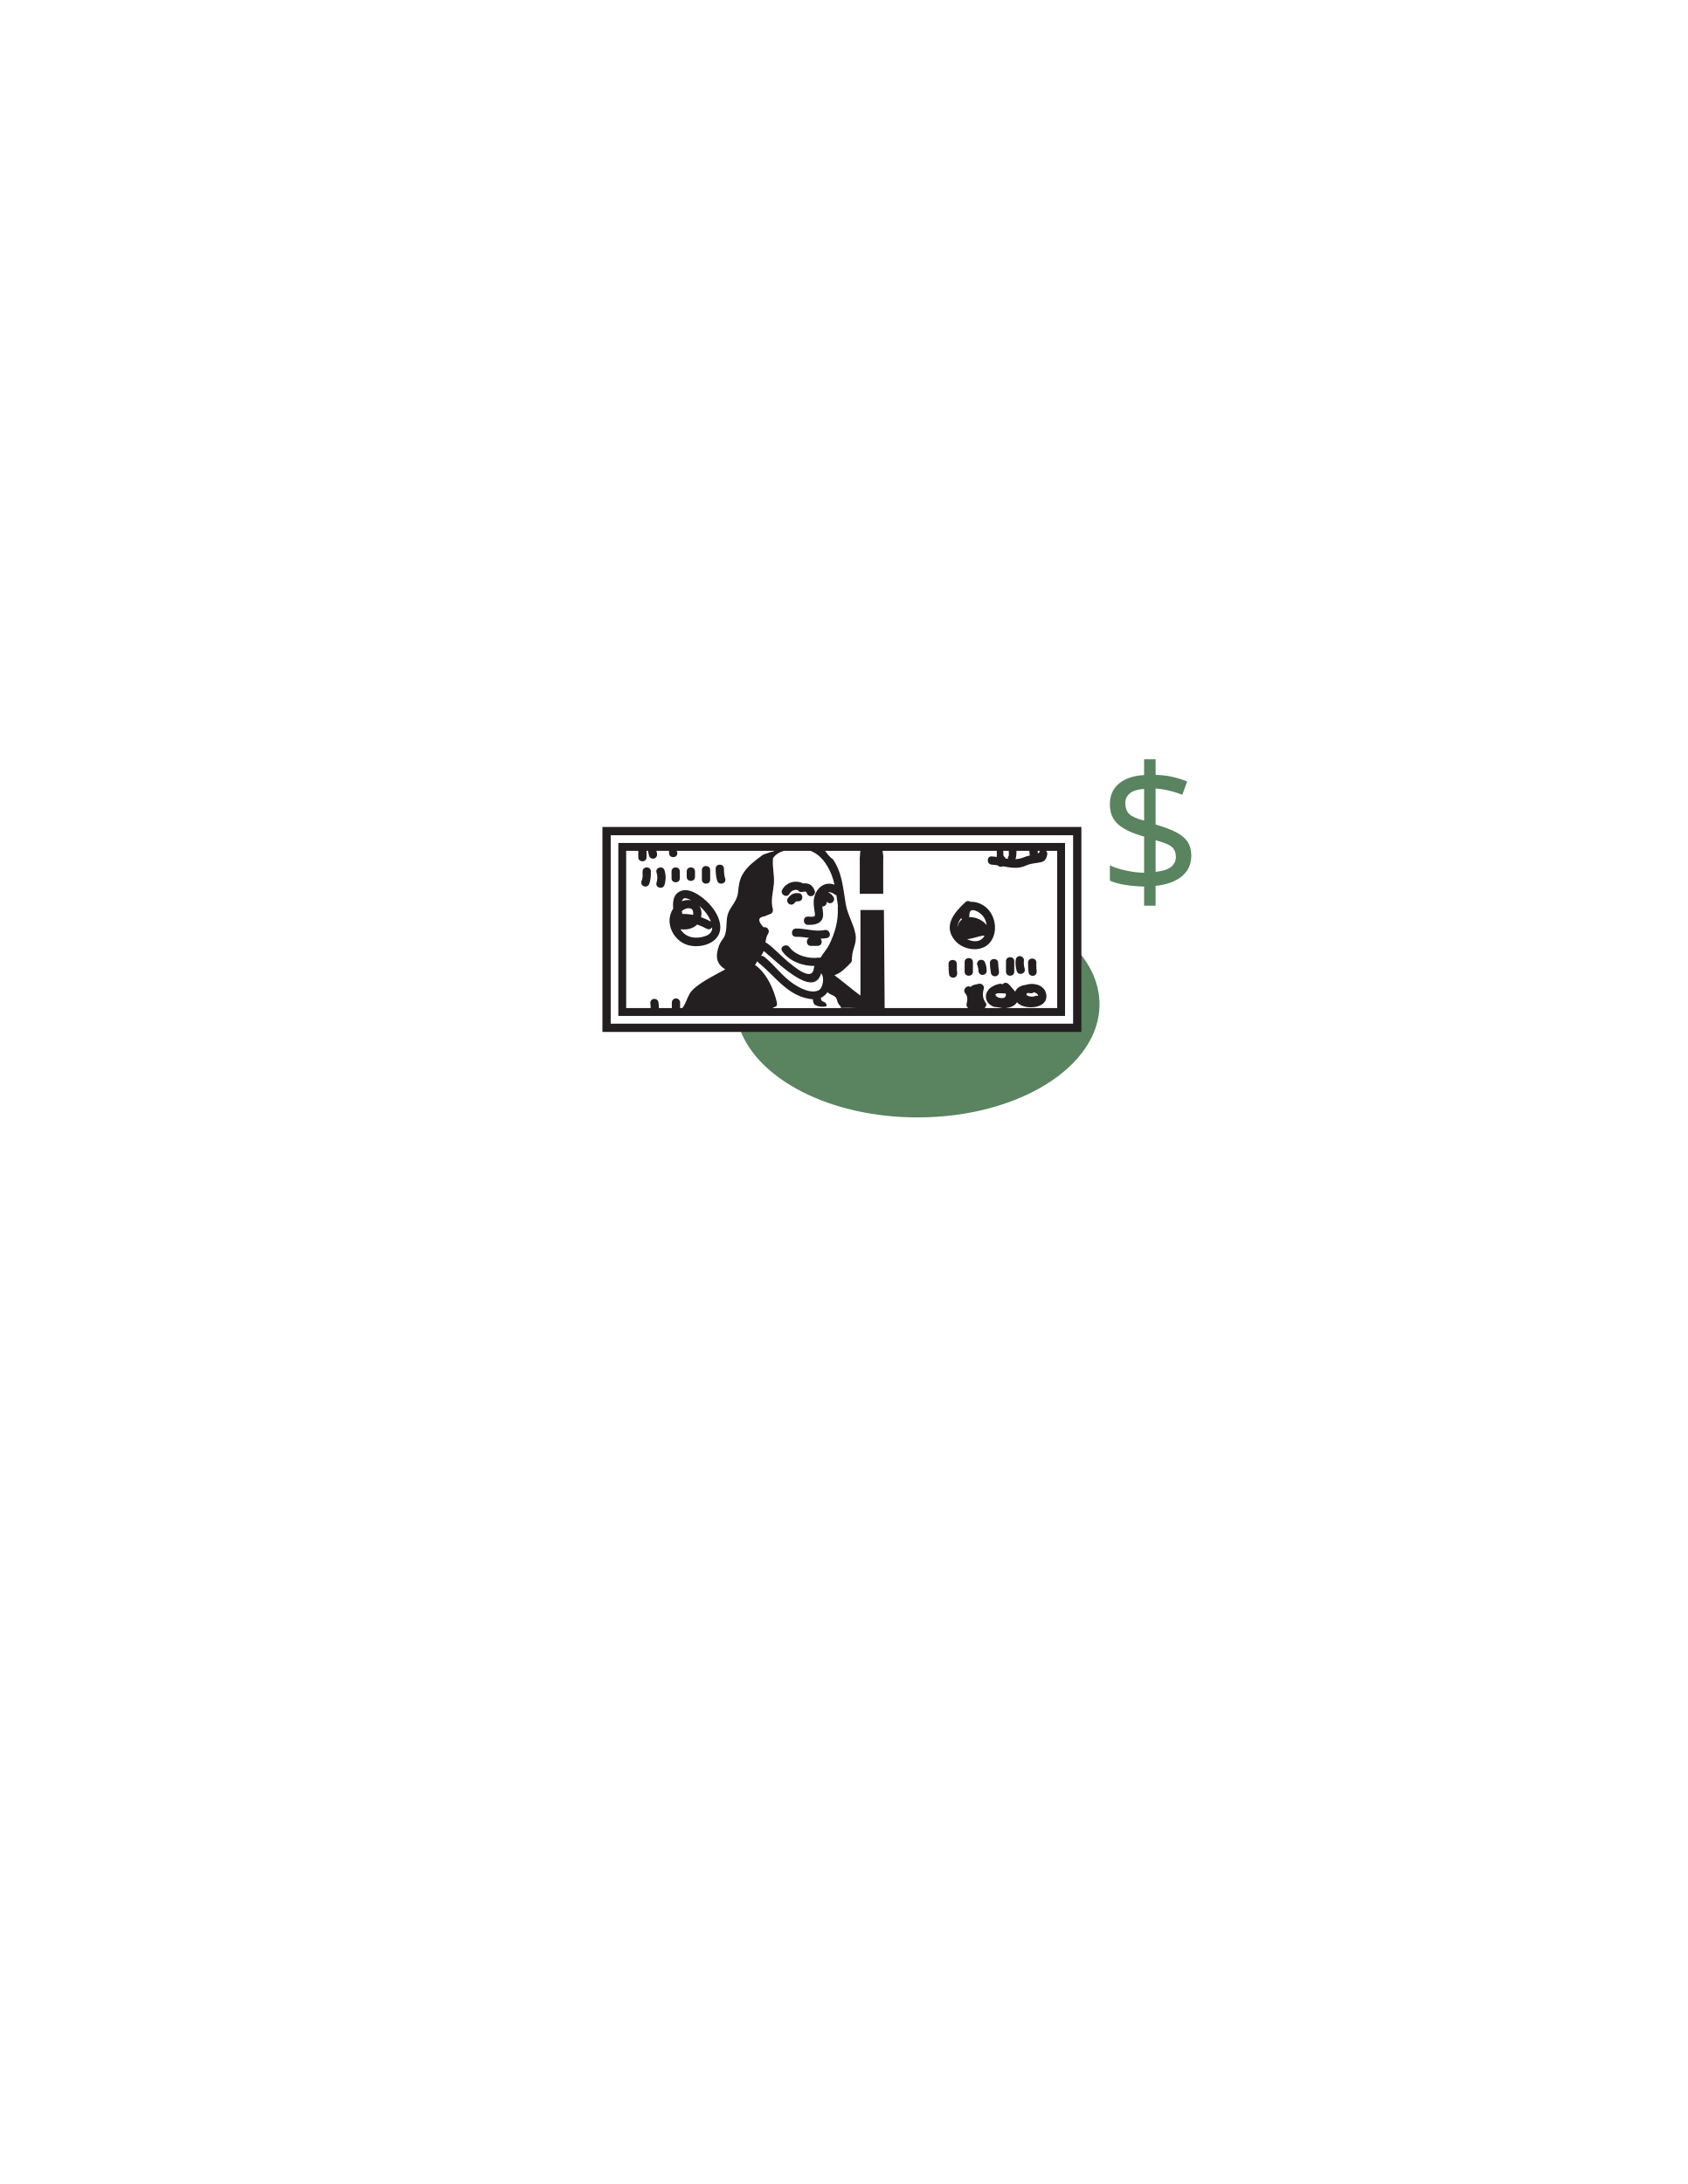
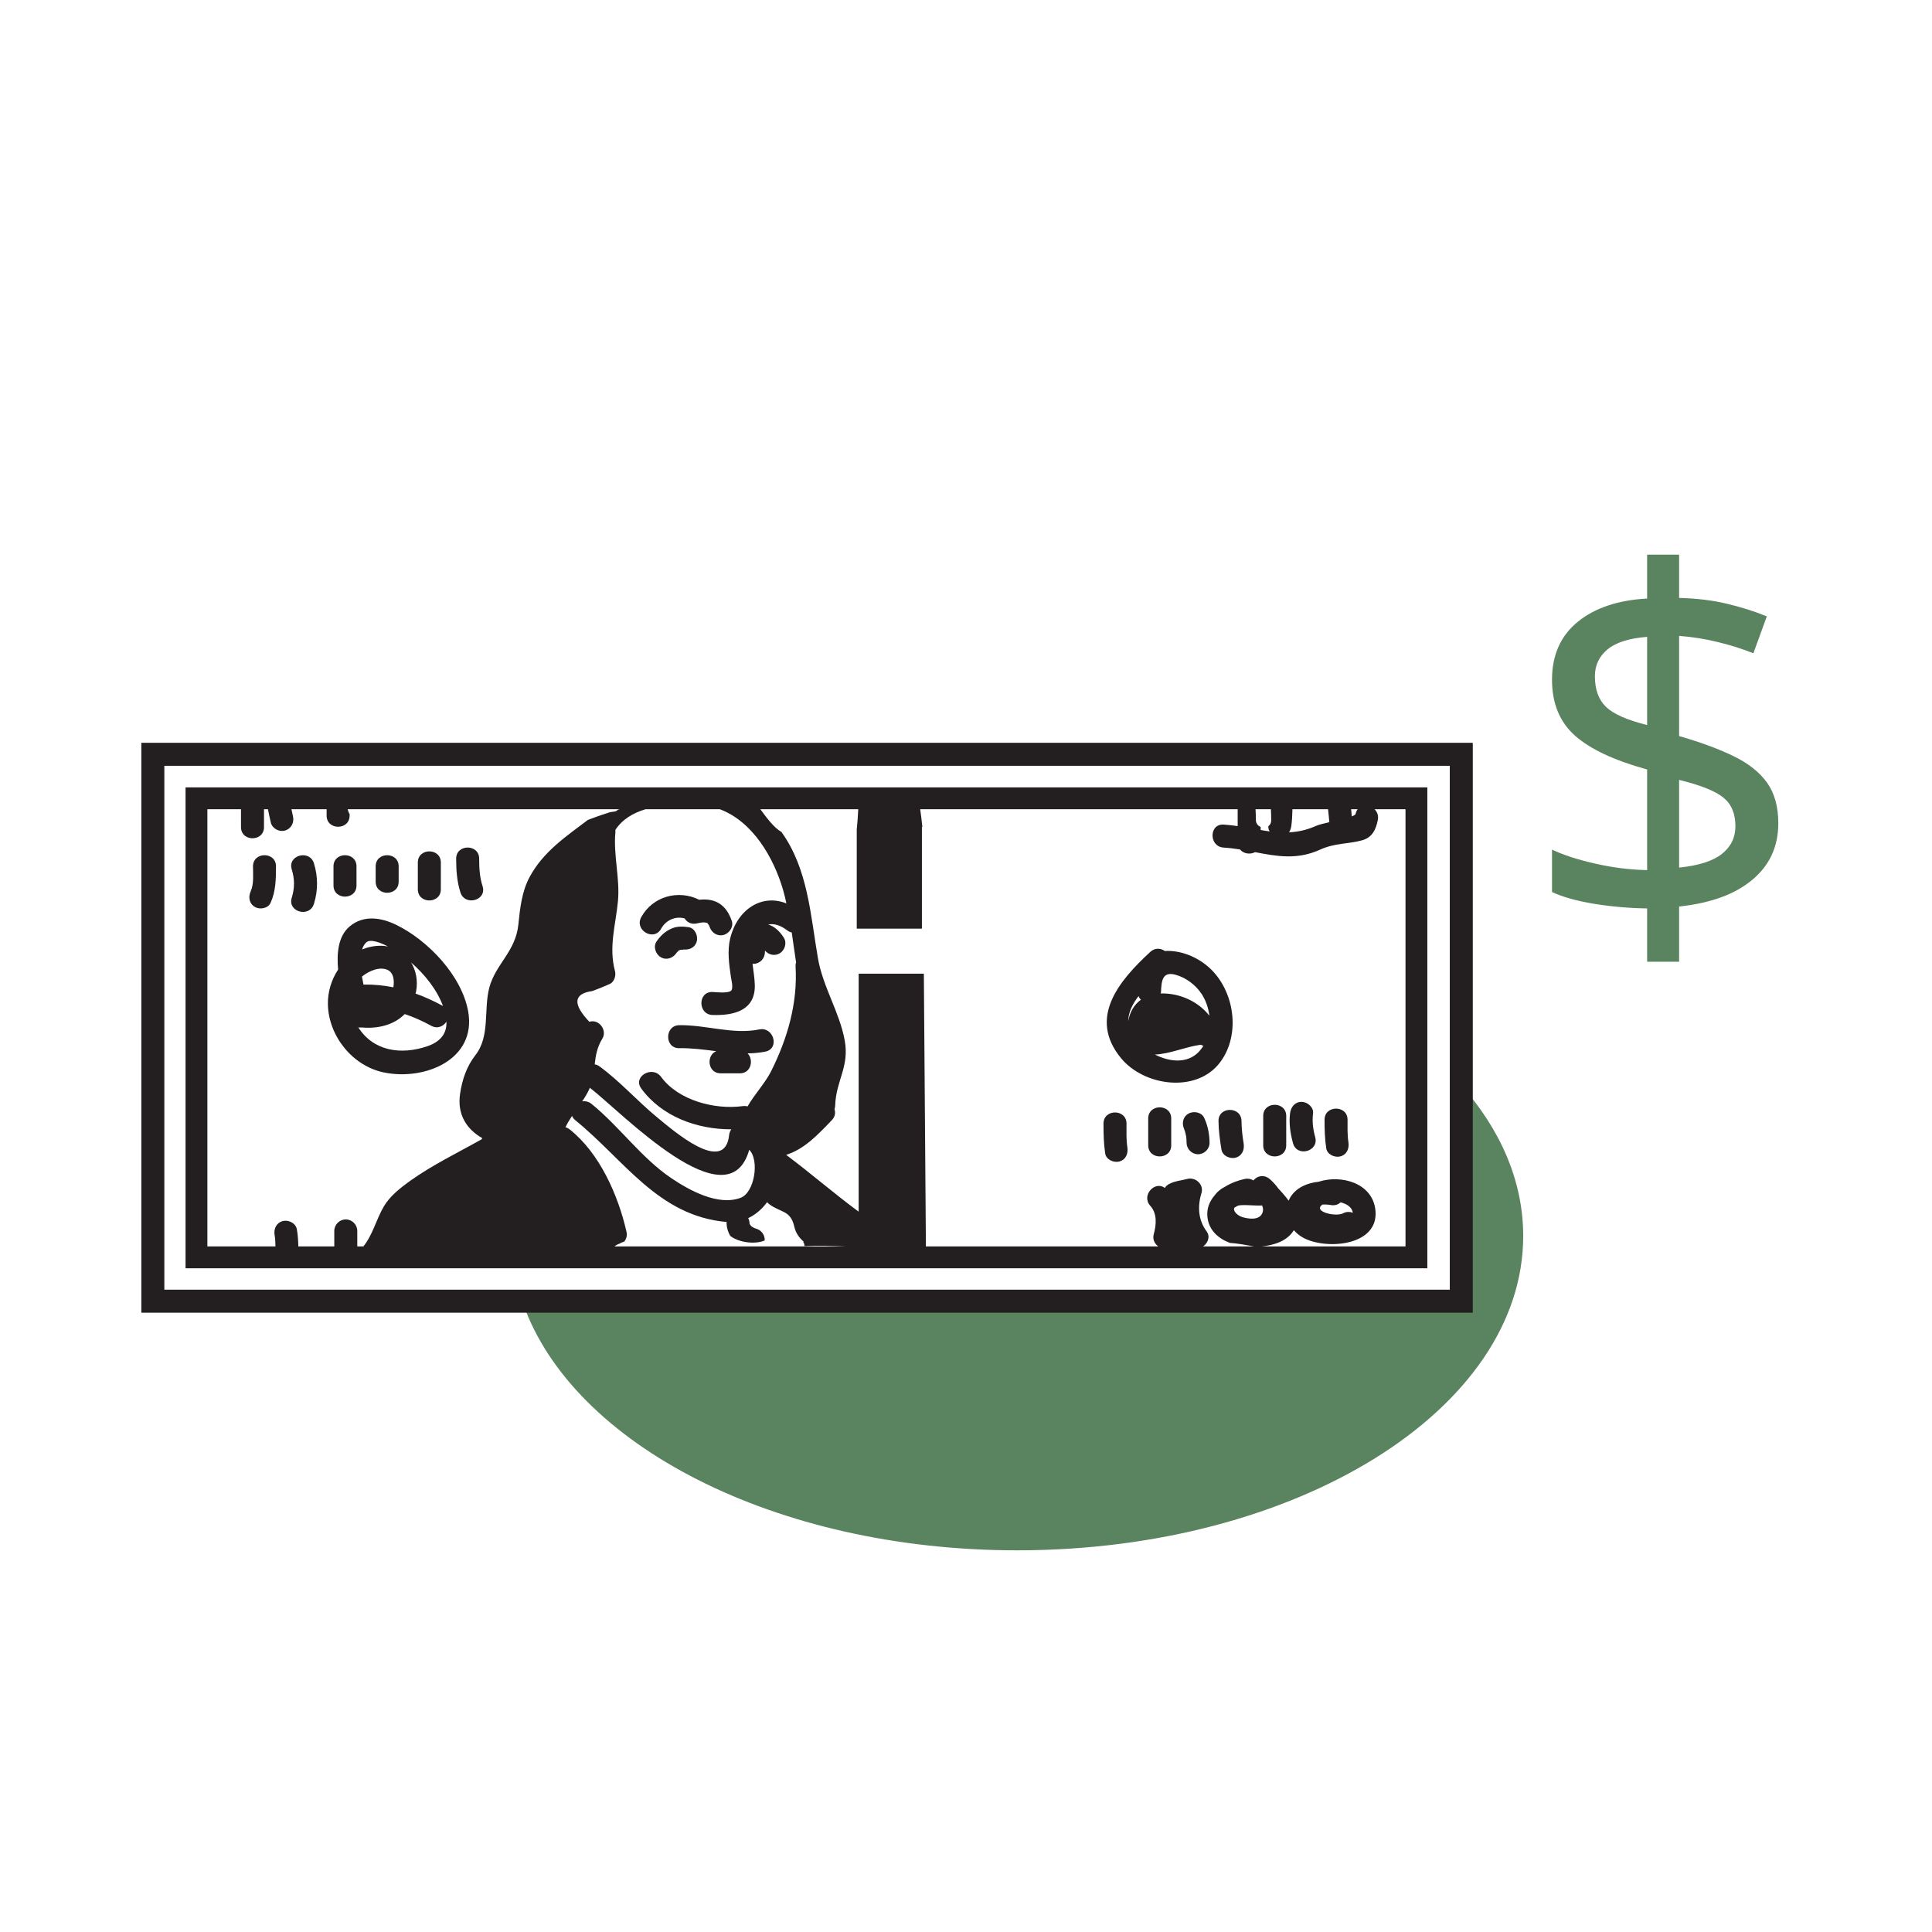
- <svg xmlns="http://www.w3.org/2000/svg" version="1.1" id="Layer_1" x="0px" y="0px" width="612px" height="792px" viewBox="0 0 612 792" enable-background="new 0 0 612 792" xml:space="preserve">
-   <path fill="#5A835F" d="M390.5,344.444V373H268.213c6.475,18.421,32.87,32.217,64.466,32.217c36.451,0,66-18.356,66-41  C398.679,357.046,395.708,350.308,390.5,344.444z" />
-   <text transform="matrix(1 0 0 1 398.4059 324.679)" fill="#5A835F" font-family="'Quicksand-Regular'" font-size="65">$</text>
+ <svg xmlns="http://www.w3.org/2000/svg" version="1.1" id="Layer_1" x="0px" y="0px" width="252px" height="252px" viewBox="180 270 252 252" enable-background="new 180 270 252 252" xml:space="preserve">
+   <path fill="#5A835F" d="M370.5,411.444V440H248.213c6.475,18.421,32.87,32.217,64.466,32.217c36.451,0,66-18.356,66-41  C378.679,424.046,375.708,417.308,370.5,411.444z" />
+   <text transform="matrix(1 0 0 1 378.4059 391.679)" fill="#5A835F" font-family="'Quicksand-Regular'" font-size="65">$</text>
  <g>
-     <path fill="#231F20" d="M218.435,299.887v74.333h173.667v-74.333H218.435z M389.102,371.22H221.435v-68.333h167.667V371.22z" />
-     <path fill="#231F20" d="M288.601,339.72c1.624-0.027,3.225,0.191,4.823,0.39c-1.331,0.532-1.141,2.89,0.576,2.89h2.5   c1.497,0,1.83-1.792,1.01-2.604c0.771-0.014,1.544-0.071,2.323-0.229c1.896-0.385,1.091-3.277-0.797-2.893   c-3.437,0.698-6.969-0.612-10.435-0.554C286.668,336.752,286.665,339.752,288.601,339.72z" />
-     <path fill="#231F20" d="M283.64,322.629c-0.932,1.696,1.659,3.21,2.59,1.514c0.623-1.133,1.871-1.684,3.068-1.346   c0.311,0.491,0.874,0.82,1.601,0.648c0.287-0.068,0.543-0.117,0.792-0.132c0.089-0.003,0.178,0,0.267,0.003   c-0.085,0.004,0.171,0.038,0.242,0.051c0.016,0.009,0.013,0.007,0.036,0.019c0.019,0.01,0.027,0.013,0.041,0.02   c0.012,0.017,0.032,0.041,0.073,0.083c-0.199-0.201,0.074,0.125,0.098,0.166c0.027,0.047,0.046,0.078,0.06,0.098   c0.006,0.025,0.017,0.064,0.046,0.144c0.273,0.77,1.014,1.276,1.845,1.048c0.745-0.204,1.321-1.073,1.047-1.844   c-0.347-0.979-0.871-1.861-1.815-2.368c-0.754-0.405-1.596-0.463-2.427-0.373C288.482,319.007,285.135,319.908,283.64,322.629z" />
-     <path fill="#231F20" d="M288.23,327.311c0.028-0.041,0.033-0.048,0.049-0.07c0.062-0.072,0.128-0.141,0.197-0.207   c0.03-0.026,0.029-0.027,0.046-0.042c0.032-0.021,0.066-0.04,0.099-0.059c-0.053,0.037,0.082-0.02,0.197-0.063   c-0.043,0.046,0.549,0.012,0.218-0.036c0.808,0.117,1.608-0.187,1.845-1.048c0.196-0.713-0.237-1.728-1.048-1.845   c-0.736-0.107-1.468-0.146-2.172,0.146c-0.875,0.363-1.484,0.937-2.021,1.71c-0.468,0.672-0.125,1.664,0.538,2.052   C286.925,328.287,287.764,327.981,288.23,327.311z" />
-     <path fill="#231F20" d="M346.935,349.554c0-1.935-3-1.935-3,0c0,1.309,0.023,2.603,0.22,3.899c0.123,0.809,1.127,1.245,1.845,1.047   c0.857-0.236,1.171-1.038,1.048-1.845C346.893,351.639,346.935,350.579,346.935,349.554z" />
-     <path fill="#231F20" d="M349.768,348.887v3.5c0,1.935,3,1.935,3,0v-3.5C352.768,346.952,349.768,346.952,349.768,348.887z" />
-     <path fill="#231F20" d="M355.011,348.259c-0.752,0.44-0.886,1.312-0.538,2.052c-0.129-0.274,0.062,0.18,0.068,0.196   c0.068,0.206,0.113,0.42,0.156,0.633c0.012,0.059,0.02,0.097,0.027,0.126c0.002,0.03,0.006,0.074,0.013,0.139   c0.023,0.215,0.029,0.432,0.031,0.648c0.01,0.817,0.675,1.5,1.5,1.5c0.81,0,1.51-0.682,1.5-1.5   c-0.014-1.132-0.223-2.23-0.705-3.256C356.715,348.057,355.668,347.874,355.011,348.259z" />
-     <path fill="#231F20" d="M361.935,349.22c-0.02-1.933-3.02-1.935-3,0c0.012,1.254,0.184,2.496,0.387,3.732   c0.133,0.808,1.121,1.247,1.845,1.048c0.85-0.234,1.18-1.039,1.048-1.845C362.055,351.181,361.945,350.209,361.935,349.22z" />
-     <path fill="#231F20" d="M364.768,348.554v3.833c0,1.935,3,1.935,3,0v-3.833C367.768,346.619,364.768,346.619,364.768,348.554z" />
-     <path fill="#231F20" d="M371.268,348.221c0.1-0.813-0.758-1.5-1.5-1.5c-0.893,0-1.4,0.689-1.5,1.5   c-0.161,1.312,0.038,2.631,0.387,3.899c0.513,1.862,3.407,1.07,2.893-0.798C371.262,350.284,371.136,349.295,371.268,348.221z" />
-     <path fill="#231F20" d="M375.768,349.053c0-1.935-3-1.935-3,0c0,1.254,0.03,2.49,0.22,3.732c0.124,0.81,1.127,1.246,1.845,1.048   c0.856-0.235,1.172-1.038,1.048-1.845C375.733,351.025,375.768,350.025,375.768,349.053z" />
-     <path fill="#231F20" d="M357.662,329.159c-1.53-1.357-3.675-2.239-5.725-2.115c-0.534-0.375-1.281-0.453-1.897,0.115   c-4.078,3.76-8.159,8.589-3.82,13.863c3.013,3.661,9.848,4.603,12.911,0.557C361.896,337.927,361.028,332.144,357.662,329.159z    M347.171,336.194c-0.008-1.139,0.552-2.248,1.339-3.273c0.063,0.194,0.172,0.349,0.301,0.481   C347.903,334.059,347.346,335.052,347.171,336.194z M356.379,340.18c-1.504,1.586-3.816,1.346-5.74,0.373   c2.061-0.109,3.902-0.995,5.992-1.285c0.109,0.06,0.218,0.11,0.334,0.143C356.796,339.685,356.603,339.944,356.379,340.18z    M351.488,332.579c-0.033,0-0.063,0.006-0.097,0.007c0.011-0.069,0.041-0.125,0.044-0.199c0.059-1.474,0.188-2.713,1.912-2.24   c1.359,0.372,2.632,1.347,3.392,2.507c0.538,0.822,0.881,1.811,1.004,2.828C356.285,333.622,353.9,332.542,351.488,332.579z" />
-     <path fill="#231F20" d="M250.054,342.881c5.378,1.114,12.144-1.695,11.009-7.971c-0.842-4.659-5.237-9.255-9.369-11.271   c-1.985-0.968-4.259-1.319-6.064,0.179c-1.539,1.277-1.721,3.541-1.528,5.649c-0.879,1.326-1.368,2.933-1.333,4.545   C242.859,338.164,246.004,342.042,250.054,342.881z M257.78,334.221c-0.009-0.005-0.014-0.011-0.023-0.016   c-1.168-0.641-2.35-1.175-3.551-1.61c0.02-0.089,0.047-0.172,0.064-0.263c0.261-1.38,0.004-2.724-0.646-3.788   C255.4,330.09,257.011,332.107,257.78,334.221z M247.751,325.939c0.547-0.531,1.935,0.038,2.862,0.518   c-0.286-0.055-0.581-0.093-0.893-0.097c-0.9-0.01-1.734,0.17-2.497,0.485C247.342,326.5,247.5,326.183,247.751,325.939z    M250.61,329.539c0.77,0.394,0.829,1.436,0.7,2.241c-1.266-0.252-2.562-0.384-3.899-0.357c-0.062-0.309-0.132-0.66-0.2-1.042   C248.2,329.575,249.62,329.032,250.61,329.539z M247.197,337.017c2.147,0.193,4.222-0.351,5.59-1.747   c1.163,0.388,2.308,0.896,3.455,1.526c0.819,0.45,1.592,0.076,1.985-0.533c0.087,1.663-0.931,2.672-2.493,3.205   c-3.411,1.163-7.022,0.655-9-2.467C246.888,337.03,247.043,337.034,247.197,337.017z" />
-     <path fill="#231F20" d="M233,316c0,1.015,0.137,2.288-0.295,3.243c-0.337,0.745-0.221,1.608,0.538,2.052   c0.65,0.381,1.715,0.207,2.052-0.538c0.684-1.511,0.704-3.125,0.705-4.757C236.001,314.065,233.001,314.065,233,316z" />
-     <path fill="#231F20" d="M240.946,320.898c0.542-1.75,0.542-3.546,0-5.297c-0.57-1.842-3.466-1.056-2.893,0.797   c0.393,1.269,0.393,2.433,0,3.703C237.479,321.954,240.376,322.741,240.946,320.898z" />
-     <path fill="#231F20" d="M246.5,318.5V316c0-1.935-3-1.935-3,0v2.5C243.5,320.435,246.5,320.435,246.5,318.5z" />
-     <path fill="#231F20" d="M252,318v-2c0-1.935-3-1.935-3,0v2C249,319.935,252,319.935,252,318z" />
-     <path fill="#231F20" d="M257.5,319v-3.5c0-1.935-3-1.935-3,0v3.5C254.5,320.935,257.5,320.935,257.5,319z" />
-     <path fill="#231F20" d="M262.946,318.601c-0.383-1.204-0.446-2.345-0.446-3.601c-0.001-1.935-3.001-1.935-3,0   c0.001,1.503,0.095,2.957,0.554,4.399C260.638,321.235,263.535,320.45,262.946,318.601z" />
-     <path fill="#231F20" d="M224.201,305.701v62.723h161.973v-62.723H224.201z M377.084,308.55c-0.121,0.159-0.214,0.358-0.262,0.605   c-0.021,0.109-0.212,0.219-0.501,0.331c-0.033-0.312-0.057-0.624-0.086-0.936H377.084z M368.435,310.72   c0.095-0.721,0.128-1.445,0.145-2.17h4.645c0.058,0.564,0.121,1.127,0.164,1.692c-0.735,0.169-1.388,0.329-1.711,0.474   c-1.238,0.556-2.403,0.793-3.54,0.851C368.294,311.324,368.394,311.032,368.435,310.72z M365.771,308.55   c0.027,0.488,0.036,0.978,0.036,1.469c0,0.352-0.154,0.592-0.37,0.742c-0.022,0.247,0.045,0.48,0.169,0.685   c-0.389-0.051-0.78-0.118-1.172-0.185v-0.402c-0.348-0.139-0.626-0.452-0.626-0.93c0-0.464-0.013-0.922-0.043-1.379H365.771z    M284.205,308.55h9.679c4.301,1.609,7.034,6.305,8.27,10.57c0.165,0.568,0.292,1.143,0.422,1.718   c-3.269-1.302-6.424,0.827-7.335,4.568c-0.398,1.636-0.14,3.372,0.093,5.009c0.064,0.451,0.296,1.264,0.102,1.705   c-0.226,0.516-2.094,0.282-2.501,0.269c-1.936-0.064-1.929,2.936,0,3c2.811,0.093,5.599-0.593,5.517-3.911   c-0.023-0.929-0.187-1.845-0.299-2.768c0.039,0.003,0.076,0.012,0.116,0.012c0.829,0,1.485-0.683,1.5-1.5   c0.001-0.076,0.009-0.152,0.013-0.228c0.471,0.548,1.252,0.743,1.911,0.357c0.682-0.4,0.981-1.364,0.538-2.052   c-0.538-0.836-1.221-1.479-2.035-1.709c0.709-0.152,1.553,0.05,2.483,0.761c0.2,0.153,0.399,0.24,0.591,0.276   c0.192,1.296,0.365,2.596,0.565,3.892c-0.049,0.16-0.078,0.335-0.066,0.537c0.287,4.798-1.05,9.392-3.182,13.655   c-0.773,1.547-2.157,3.003-3.08,4.601c-0.195-0.051-0.408-0.067-0.637-0.036c-3.628,0.498-8.396-0.741-10.639-3.811   c-1.129-1.545-3.734-0.051-2.59,1.514c2.676,3.662,7.283,5.339,11.749,5.323c-0.147,0.206-0.255,0.454-0.287,0.753   c-0.571,5.324-7.43-0.716-9.344-2.278c-2.594-2.119-4.858-4.717-7.566-6.684c-0.212-0.155-0.423-0.235-0.625-0.265   c0.125-1.098,0.292-2.201,0.997-3.349c0.674-1.097-0.437-2.609-1.694-2.203c-2.205-2.326-2.073-3.663,0.398-4.01   c0.791-0.294,1.487-0.572,2.256-0.917c0.608-0.273,0.848-1.097,0.689-1.694c-0.838-3.147,0.089-5.973,0.387-9.101   c0.283-2.973-0.612-5.977-0.333-9c0.01-0.108,0.003-0.205-0.006-0.3C281.173,309.858,282.596,309.031,284.205,308.55z    M296.596,359.239c-2.946,1.098-6.717-1-9.052-2.579c-3.901-2.638-6.731-6.705-10.382-9.667c-0.388-0.315-0.82-0.401-1.221-0.339   c0.359-0.534,0.694-1.083,0.956-1.677c0.015-0.034,0.022-0.067,0.036-0.1c4.139,3.197,18.059,17.788,20.794,8.093   C299.079,354.309,298.437,358.552,296.596,359.239z M250.063,360.362c-1.002,1.727-1.446,3.701-2.664,5.214h-0.797v-2.022   c0-0.818-0.682-1.5-1.5-1.5s-1.5,0.682-1.5,1.5v2.022h-4.689c-0.017-0.755-0.06-1.504-0.198-2.254   c-0.149-0.805-1.109-1.25-1.845-1.048c-0.838,0.23-1.196,1.042-1.048,1.845c0.083,0.451,0.1,0.954,0.106,1.457h-8.879V308.55h4.386   v2.337c0,1.935,3,1.935,3,0v-2.337h0.515c0.117,0.58,0.231,1.161,0.372,1.735c0.195,0.794,1.074,1.26,1.845,1.048   c0.804-0.221,1.242-1.052,1.048-1.845c-0.076-0.311-0.135-0.625-0.201-0.938h4.588v0.836c0,1.935,3,1.935,3,0v-0.202   c-0.128-0.207-0.206-0.419-0.257-0.634h35.492c-0.077,0.023-0.161,0.044-0.237,0.067c-0.123,0.124-0.281,0.224-0.518,0.247   c-0.175,0.017-0.344,0.048-0.516,0.073c-1.099,0.351-2.08,0.695-2.884,1.007c-2.884,2.185-5.805,4.132-7.589,7.425   c-1.03,1.901-1.268,4.117-1.481,6.227c-0.357,3.523-2.982,5.162-3.79,8.226c-0.755,2.863,0.129,6.315-1.802,8.791   c-1.167,1.496-1.741,3.23-2.013,5.079c-0.392,2.663,0.851,4.597,2.885,5.753c-0.019,0.052-0.042,0.101-0.06,0.154   c-3.145,1.77-6.404,3.333-9.353,5.439C252.25,357.916,250.834,359.033,250.063,360.362z M280.156,365.576   c0.176-0.142,0.324-0.255,0.805-0.422c-0.219,0.007,0.714-0.267,0.496-0.259c0.247-0.318,0.371-0.738,0.257-1.239   c-1.083-4.757-3.49-10.22-7.386-13.328c-0.183-0.146-0.376-0.242-0.571-0.297c0.251-0.513,0.538-1.005,0.858-1.477   c0.079,0.197,0.212,0.388,0.425,0.561c6.418,5.208,10.804,12.49,19.727,13.273h0.013c-0.005,0.055-0.015,0.109-0.013,0.166   c0.021,0.616,0.199,1.161,0.476,1.641c1.039,0.847,3.203,1.168,4.502,0.605c0.034-0.687-0.403-1.318-1.079-1.525   c-0.082-0.023-0.163-0.051-0.243-0.08c-0.021-0.01-0.031-0.016-0.08-0.04c-0.083-0.043-0.163-0.09-0.242-0.14   c-0.023-0.014-0.032-0.019-0.048-0.028c-0.015-0.016-0.036-0.036-0.071-0.068c-0.06-0.057-0.115-0.116-0.169-0.179   c0.169,0.188,0.032,0.006-0.027-0.083c-0.002-0.007-0.003-0.009-0.005-0.017c-0.006-0.019-0.009-0.024-0.014-0.038   c0-0.016,0.001-0.025,0-0.048c-0.008-0.24-0.074-0.465-0.176-0.668c0.978-0.457,1.811-1.19,2.464-2.077   c0.089,0.09,0.18,0.18,0.289,0.262c1.465,1.113,2.774,0.753,3.26,2.927c0.183,0.818,0.636,1.462,1.246,1.975   c-0.033,0-0.066-0.001-0.099-0.001c0.138,0.18,0.187,0.372,0.167,0.556c1.791-0.082,3.614-0.034,5.447,0.05H280.156z    M362.077,361.761c-0.692-0.2-1.3-0.834-1.069-1.231c0.14-0.095,0.294-0.184,0.458-0.266c0.089-0.021,0.167-0.047,0.284-0.056   c0.956-0.078,1.917,0.08,2.872,0.027c0.151,0.346,0.184,0.719-0.029,1.11C364.128,362.197,362.802,361.969,362.077,361.761z    M383.326,365.576h-18.723c1.641-0.166,3.31-0.724,4.162-2.116c0.341,0.394,0.758,0.734,1.231,0.99   c2.994,1.621,9.936,1.075,9.403-3.639c-0.395-3.496-4.422-4.636-7.422-3.666c-1.436,0.146-2.831,0.727-3.629,1.947   c-0.11,0.169-0.182,0.344-0.259,0.518c-0.43-0.58-0.925-1.136-1.384-1.632c-0.303-0.419-0.655-0.809-1.044-1.151   c-0.789-0.695-1.693-0.454-2.173,0.144c-0.302-0.193-0.68-0.286-1.12-0.196c-0.852,0.174-1.769,0.516-2.578,1.013   c-0.268,0.139-0.535,0.305-0.8,0.529c-0.249,0.21-0.444,0.432-0.608,0.66c-0.632,0.752-1.005,1.675-0.892,2.758   c0.181,1.733,1.42,2.807,2.912,3.378c1.061,0.078,2.104,0.274,3.164,0.462h-6.641c0.064-0.051,0.112-0.112,0.194-0.149   c0.48-0.468,0.729-1.186,0.276-1.796c-1.11-1.498-1.217-3.263-0.682-5.011c0.341-1.116-0.768-2.124-1.845-1.845   c-0.817,0.211-1.592,0.259-2.358,0.651c-0.272,0.139-0.455,0.323-0.577,0.527c-1.301-0.989-3.114,0.979-1.893,2.329   c0.92,1.017,0.787,2.478,0.448,3.707c-0.176,0.637,0.099,1.229,0.588,1.588h-30.306L320.502,330H312v31.044   c-3.222-2.373-6.25-5.013-9.459-7.411c2.415-0.772,4.088-2.583,5.954-4.519c0.436-0.452,0.503-0.98,0.354-1.441   c0.046-0.138,0.08-0.286,0.085-0.453c0.11-3.315,1.879-5.038,1.246-8.519c-0.669-3.682-2.854-6.963-3.501-10.756   c-0.972-5.69-1.306-11.633-4.754-16.431c-1.033-0.59-1.982-1.934-2.752-2.964h12.771c-0.038,0.91-0.111,1.818-0.202,2.724   c0.003,0,0.005,0,0.008,0v12.851h8.5v-13.256c0.019-0.001,0.038-0.003,0.058-0.004c-0.073-0.774-0.177-1.545-0.283-2.315h41.41   v2.203c-0.596-0.087-1.203-0.161-1.833-0.199c-1.933-0.115-1.922,2.885,0,3c0.733,0.044,1.441,0.135,2.136,0.245   c0.456,0.568,1.334,0.685,1.966,0.351c2.822,0.539,5.479,1.037,8.468-0.322c1.972-0.896,3.604-0.704,5.507-1.227   c1.309-0.36,1.797-1.421,2.036-2.648c0.115-0.59-0.087-1.074-0.432-1.403h4.043V365.576z M372.493,360.115   c0.453-0.018,0.866,0.013,1.043,0.052c0.546,0.12,0.997-0.043,1.323-0.337c0.708,0.168,1.337,0.532,1.536,1.114   c0.031,0.089,0.044,0.171,0.048,0.249c-0.371-0.157-0.81-0.171-1.266,0.066C374.219,361.757,371.181,361.037,372.493,360.115z" />
+     <path fill="#231F20" d="M198.435,366.887v74.333h173.667v-74.333H198.435z M369.102,438.22H201.435v-68.333h167.667V438.22z" />
+     <path fill="#231F20" d="M268.601,406.72c1.624-0.027,3.225,0.191,4.823,0.39c-1.331,0.532-1.141,2.89,0.576,2.89h2.5   c1.497,0,1.83-1.792,1.01-2.604c0.771-0.014,1.544-0.071,2.323-0.229c1.896-0.385,1.091-3.277-0.797-2.893   c-3.437,0.698-6.969-0.612-10.435-0.554C266.668,403.752,266.665,406.752,268.601,406.72z" />
+     <path fill="#231F20" d="M263.64,389.629c-0.932,1.696,1.659,3.21,2.59,1.514c0.623-1.133,1.871-1.684,3.068-1.346   c0.311,0.491,0.874,0.82,1.601,0.648c0.287-0.068,0.543-0.117,0.792-0.132c0.089-0.003,0.178,0,0.267,0.003   c-0.085,0.004,0.171,0.038,0.242,0.051c0.016,0.009,0.013,0.007,0.036,0.019c0.019,0.01,0.027,0.013,0.041,0.02   c0.012,0.017,0.032,0.041,0.073,0.083c-0.199-0.201,0.074,0.125,0.098,0.166c0.027,0.047,0.046,0.078,0.06,0.098   c0.006,0.025,0.017,0.064,0.046,0.144c0.273,0.77,1.014,1.276,1.845,1.048c0.745-0.204,1.321-1.073,1.047-1.844   c-0.347-0.979-0.871-1.861-1.815-2.368c-0.754-0.405-1.596-0.463-2.427-0.373C268.482,386.007,265.135,386.908,263.64,389.629z" />
+     <path fill="#231F20" d="M268.23,394.311c0.028-0.041,0.033-0.048,0.049-0.07c0.062-0.072,0.128-0.141,0.197-0.207   c0.03-0.026,0.029-0.027,0.046-0.042c0.032-0.021,0.066-0.04,0.099-0.059c-0.053,0.037,0.082-0.02,0.197-0.063   c-0.043,0.046,0.549,0.012,0.218-0.036c0.808,0.117,1.608-0.187,1.845-1.048c0.196-0.713-0.237-1.728-1.048-1.845   c-0.736-0.107-1.468-0.146-2.172,0.146c-0.875,0.363-1.484,0.937-2.021,1.71c-0.468,0.672-0.125,1.664,0.538,2.052   C266.925,395.287,267.764,394.981,268.23,394.311z" />
+     <path fill="#231F20" d="M326.935,416.554c0-1.935-3-1.935-3,0c0,1.309,0.023,2.603,0.22,3.899c0.123,0.809,1.127,1.245,1.845,1.047   c0.857-0.236,1.171-1.038,1.048-1.845C326.893,418.639,326.935,417.579,326.935,416.554z" />
+     <path fill="#231F20" d="M329.768,415.887v3.5c0,1.935,3,1.935,3,0v-3.5C332.768,413.952,329.768,413.952,329.768,415.887z" />
+     <path fill="#231F20" d="M335.011,415.259c-0.752,0.44-0.886,1.312-0.538,2.052c-0.129-0.274,0.062,0.18,0.068,0.196   c0.068,0.206,0.113,0.42,0.156,0.633c0.012,0.059,0.02,0.097,0.027,0.126c0.002,0.03,0.006,0.074,0.013,0.139   c0.023,0.215,0.029,0.432,0.031,0.648c0.01,0.817,0.675,1.5,1.5,1.5c0.81,0,1.51-0.682,1.5-1.5   c-0.014-1.132-0.223-2.23-0.705-3.256C336.715,415.057,335.668,414.874,335.011,415.259z" />
+     <path fill="#231F20" d="M341.935,416.22c-0.02-1.933-3.02-1.935-3,0c0.012,1.254,0.184,2.496,0.387,3.732   c0.133,0.808,1.121,1.247,1.845,1.048c0.85-0.234,1.18-1.039,1.048-1.845C342.055,418.181,341.945,417.209,341.935,416.22z" />
+     <path fill="#231F20" d="M344.768,415.554v3.833c0,1.935,3,1.935,3,0v-3.833C347.768,413.619,344.768,413.619,344.768,415.554z" />
+     <path fill="#231F20" d="M351.268,415.221c0.1-0.813-0.758-1.5-1.5-1.5c-0.893,0-1.4,0.689-1.5,1.5   c-0.161,1.312,0.038,2.631,0.387,3.899c0.513,1.862,3.407,1.07,2.893-0.798C351.262,417.284,351.136,416.295,351.268,415.221z" />
+     <path fill="#231F20" d="M355.768,416.053c0-1.935-3-1.935-3,0c0,1.254,0.03,2.49,0.22,3.732c0.124,0.81,1.127,1.246,1.845,1.048   c0.856-0.235,1.172-1.038,1.048-1.845C355.733,418.025,355.768,417.025,355.768,416.053z" />
+     <path fill="#231F20" d="M337.662,396.159c-1.53-1.357-3.675-2.239-5.725-2.115c-0.534-0.375-1.281-0.453-1.897,0.115   c-4.078,3.76-8.159,8.589-3.82,13.863c3.013,3.661,9.848,4.603,12.911,0.557C341.896,404.927,341.028,399.144,337.662,396.159z    M327.171,403.194c-0.008-1.139,0.552-2.248,1.339-3.273c0.063,0.194,0.172,0.349,0.301,0.481   C327.903,401.059,327.346,402.052,327.171,403.194z M336.379,407.18c-1.504,1.586-3.816,1.346-5.74,0.373   c2.061-0.109,3.902-0.995,5.992-1.285c0.109,0.06,0.218,0.11,0.334,0.143C336.796,406.685,336.603,406.944,336.379,407.18z    M331.488,399.579c-0.033,0-0.063,0.006-0.097,0.007c0.011-0.069,0.041-0.125,0.044-0.199c0.059-1.474,0.188-2.713,1.912-2.24   c1.359,0.372,2.632,1.347,3.392,2.507c0.538,0.822,0.881,1.811,1.004,2.828C336.285,400.622,333.9,399.542,331.488,399.579z" />
+     <path fill="#231F20" d="M230.054,409.881c5.378,1.114,12.144-1.695,11.009-7.971c-0.842-4.659-5.237-9.255-9.369-11.271   c-1.985-0.968-4.259-1.319-6.064,0.179c-1.539,1.277-1.721,3.541-1.528,5.649c-0.879,1.326-1.368,2.933-1.333,4.545   C222.859,405.164,226.004,409.042,230.054,409.881z M237.78,401.221c-0.009-0.005-0.014-0.011-0.023-0.016   c-1.168-0.641-2.35-1.175-3.551-1.61c0.02-0.089,0.047-0.172,0.064-0.263c0.261-1.38,0.004-2.724-0.646-3.788   C235.4,397.09,237.011,399.107,237.78,401.221z M227.751,392.939c0.547-0.531,1.935,0.038,2.862,0.518   c-0.286-0.055-0.581-0.093-0.893-0.097c-0.9-0.01-1.734,0.17-2.497,0.485C227.342,393.5,227.5,393.183,227.751,392.939z    M230.61,396.539c0.77,0.394,0.829,1.436,0.7,2.241c-1.266-0.252-2.562-0.384-3.899-0.357c-0.062-0.309-0.132-0.66-0.2-1.042   C228.2,396.575,229.62,396.032,230.61,396.539z M227.197,404.017c2.147,0.193,4.222-0.351,5.59-1.747   c1.163,0.388,2.308,0.896,3.455,1.526c0.819,0.45,1.592,0.076,1.985-0.533c0.087,1.663-0.931,2.672-2.493,3.205   c-3.411,1.163-7.022,0.655-9-2.467C226.888,404.03,227.043,404.034,227.197,404.017z" />
+     <path fill="#231F20" d="M213,383c0,1.015,0.137,2.288-0.295,3.243c-0.337,0.745-0.221,1.608,0.538,2.052   c0.65,0.381,1.715,0.207,2.052-0.538c0.684-1.511,0.704-3.125,0.705-4.757C216.001,381.065,213.001,381.065,213,383z" />
+     <path fill="#231F20" d="M220.946,387.898c0.542-1.75,0.542-3.546,0-5.297c-0.57-1.842-3.466-1.056-2.893,0.797   c0.393,1.269,0.393,2.433,0,3.703C217.479,388.954,220.376,389.741,220.946,387.898z" />
+     <path fill="#231F20" d="M226.5,385.5V383c0-1.935-3-1.935-3,0v2.5C223.5,387.435,226.5,387.435,226.5,385.5z" />
+     <path fill="#231F20" d="M232,385v-2c0-1.935-3-1.935-3,0v2C229,386.935,232,386.935,232,385z" />
+     <path fill="#231F20" d="M237.5,386v-3.5c0-1.935-3-1.935-3,0v3.5C234.5,387.935,237.5,387.935,237.5,386z" />
+     <path fill="#231F20" d="M242.946,385.601c-0.383-1.204-0.446-2.345-0.446-3.601c-0.001-1.935-3.001-1.935-3,0   c0.001,1.503,0.095,2.957,0.554,4.399C240.638,388.235,243.535,387.45,242.946,385.601z" />
+     <path fill="#231F20" d="M204.201,372.701v62.723h161.973v-62.723H204.201z M357.084,375.55c-0.121,0.159-0.214,0.358-0.262,0.605   c-0.021,0.109-0.212,0.219-0.501,0.331c-0.033-0.312-0.057-0.624-0.086-0.936H357.084z M348.435,377.72   c0.095-0.721,0.128-1.445,0.145-2.17h4.645c0.058,0.564,0.121,1.127,0.164,1.692c-0.735,0.169-1.388,0.329-1.711,0.474   c-1.238,0.556-2.403,0.793-3.54,0.851C348.294,378.324,348.394,378.032,348.435,377.72z M345.771,375.55   c0.027,0.488,0.036,0.978,0.036,1.469c0,0.352-0.154,0.592-0.37,0.742c-0.022,0.247,0.045,0.48,0.169,0.685   c-0.389-0.051-0.78-0.118-1.172-0.185v-0.402c-0.348-0.139-0.626-0.452-0.626-0.93c0-0.464-0.013-0.922-0.043-1.379H345.771z    M264.205,375.55h9.679c4.301,1.609,7.034,6.305,8.27,10.57c0.165,0.568,0.292,1.143,0.422,1.718   c-3.269-1.302-6.424,0.827-7.335,4.568c-0.398,1.636-0.14,3.372,0.093,5.009c0.064,0.451,0.296,1.264,0.102,1.705   c-0.226,0.516-2.094,0.282-2.501,0.269c-1.936-0.064-1.929,2.936,0,3c2.811,0.093,5.599-0.593,5.517-3.911   c-0.023-0.929-0.187-1.845-0.299-2.768c0.039,0.003,0.076,0.012,0.116,0.012c0.829,0,1.485-0.683,1.5-1.5   c0.001-0.076,0.009-0.152,0.013-0.228c0.471,0.548,1.252,0.743,1.911,0.357c0.682-0.4,0.981-1.364,0.538-2.052   c-0.538-0.836-1.221-1.479-2.035-1.709c0.709-0.152,1.553,0.05,2.483,0.761c0.2,0.153,0.399,0.24,0.591,0.276   c0.192,1.296,0.365,2.596,0.565,3.892c-0.049,0.16-0.078,0.335-0.066,0.537c0.287,4.798-1.05,9.392-3.182,13.655   c-0.773,1.547-2.157,3.003-3.08,4.601c-0.195-0.051-0.408-0.067-0.637-0.036c-3.628,0.498-8.396-0.741-10.639-3.811   c-1.129-1.545-3.734-0.051-2.59,1.514c2.676,3.662,7.283,5.339,11.749,5.323c-0.147,0.206-0.255,0.454-0.287,0.753   c-0.571,5.324-7.43-0.716-9.344-2.278c-2.594-2.119-4.858-4.717-7.566-6.684c-0.212-0.155-0.423-0.235-0.625-0.265   c0.125-1.098,0.292-2.201,0.997-3.349c0.674-1.097-0.437-2.609-1.694-2.203c-2.205-2.326-2.073-3.663,0.398-4.01   c0.791-0.294,1.487-0.572,2.256-0.917c0.608-0.273,0.848-1.097,0.689-1.694c-0.838-3.147,0.089-5.973,0.387-9.101   c0.283-2.973-0.612-5.977-0.333-9c0.01-0.108,0.003-0.205-0.006-0.3C261.173,376.858,262.596,376.031,264.205,375.55z    M276.596,426.239c-2.946,1.098-6.717-1-9.052-2.579c-3.901-2.638-6.731-6.705-10.382-9.667c-0.388-0.315-0.82-0.401-1.221-0.339   c0.359-0.534,0.694-1.083,0.956-1.677c0.015-0.034,0.022-0.067,0.036-0.1c4.139,3.197,18.059,17.788,20.794,8.093   C279.079,421.309,278.437,425.552,276.596,426.239z M230.063,427.362c-1.002,1.727-1.446,3.701-2.664,5.214h-0.797v-2.022   c0-0.818-0.682-1.5-1.5-1.5s-1.5,0.682-1.5,1.5v2.022h-4.689c-0.017-0.755-0.06-1.504-0.198-2.254   c-0.149-0.805-1.109-1.25-1.845-1.048c-0.838,0.23-1.196,1.042-1.048,1.845c0.083,0.451,0.1,0.954,0.106,1.457h-8.879V375.55h4.386   v2.337c0,1.935,3,1.935,3,0v-2.337h0.515c0.117,0.58,0.231,1.161,0.372,1.735c0.195,0.794,1.074,1.26,1.845,1.048   c0.804-0.221,1.242-1.052,1.048-1.845c-0.076-0.311-0.135-0.625-0.201-0.938h4.588v0.836c0,1.935,3,1.935,3,0v-0.202   c-0.128-0.207-0.206-0.419-0.257-0.634h35.492c-0.077,0.023-0.161,0.044-0.237,0.067c-0.123,0.124-0.281,0.224-0.518,0.247   c-0.175,0.017-0.344,0.048-0.516,0.073c-1.099,0.351-2.08,0.695-2.884,1.007c-2.884,2.185-5.805,4.132-7.589,7.425   c-1.03,1.901-1.268,4.117-1.481,6.227c-0.357,3.523-2.982,5.162-3.79,8.226c-0.755,2.863,0.129,6.315-1.802,8.791   c-1.167,1.496-1.741,3.23-2.013,5.079c-0.392,2.663,0.851,4.597,2.885,5.753c-0.019,0.052-0.042,0.101-0.06,0.154   c-3.145,1.77-6.404,3.333-9.353,5.439C232.25,424.916,230.834,426.033,230.063,427.362z M260.156,432.576   c0.176-0.142,0.324-0.255,0.805-0.422c-0.219,0.007,0.714-0.267,0.496-0.259c0.247-0.318,0.371-0.738,0.257-1.239   c-1.083-4.757-3.49-10.22-7.386-13.328c-0.183-0.146-0.376-0.242-0.571-0.297c0.251-0.513,0.538-1.005,0.858-1.477   c0.079,0.197,0.212,0.388,0.425,0.561c6.418,5.208,10.804,12.49,19.727,13.273h0.013c-0.005,0.055-0.015,0.109-0.013,0.166   c0.021,0.616,0.199,1.161,0.476,1.641c1.039,0.847,3.203,1.168,4.502,0.605c0.034-0.687-0.403-1.318-1.079-1.525   c-0.082-0.023-0.163-0.051-0.243-0.08c-0.021-0.01-0.031-0.016-0.08-0.04c-0.083-0.043-0.163-0.09-0.242-0.14   c-0.023-0.014-0.032-0.019-0.048-0.028c-0.015-0.016-0.036-0.036-0.071-0.068c-0.06-0.057-0.115-0.116-0.169-0.179   c0.169,0.188,0.032,0.006-0.027-0.083c-0.002-0.007-0.003-0.009-0.005-0.017c-0.006-0.019-0.009-0.024-0.014-0.038   c0-0.016,0.001-0.025,0-0.048c-0.008-0.24-0.074-0.465-0.176-0.668c0.978-0.457,1.811-1.19,2.464-2.077   c0.089,0.09,0.18,0.18,0.289,0.262c1.465,1.113,2.774,0.753,3.26,2.927c0.183,0.818,0.636,1.462,1.246,1.975   c-0.033,0-0.066-0.001-0.099-0.001c0.138,0.18,0.187,0.372,0.167,0.556c1.791-0.082,3.614-0.034,5.447,0.05h-30.209V432.576z    M342.077,428.761c-0.692-0.2-1.3-0.834-1.069-1.231c0.14-0.095,0.294-0.184,0.458-0.266c0.089-0.021,0.167-0.047,0.284-0.056   c0.956-0.078,1.917,0.08,2.872,0.027c0.151,0.346,0.184,0.719-0.029,1.11C344.128,429.197,342.802,428.969,342.077,428.761z    M363.326,432.576h-18.723c1.641-0.166,3.31-0.724,4.162-2.116c0.341,0.394,0.758,0.734,1.231,0.99   c2.994,1.621,9.936,1.075,9.403-3.639c-0.395-3.496-4.422-4.636-7.422-3.666c-1.436,0.146-2.831,0.727-3.629,1.947   c-0.11,0.169-0.182,0.344-0.259,0.518c-0.43-0.58-0.925-1.136-1.384-1.632c-0.303-0.419-0.655-0.809-1.044-1.151   c-0.789-0.695-1.693-0.454-2.173,0.144c-0.302-0.193-0.68-0.286-1.12-0.196c-0.852,0.174-1.769,0.516-2.578,1.013   c-0.268,0.139-0.535,0.305-0.8,0.529c-0.249,0.21-0.444,0.432-0.608,0.66c-0.632,0.752-1.005,1.675-0.892,2.758   c0.181,1.733,1.42,2.807,2.912,3.378c1.061,0.078,2.104,0.274,3.164,0.462h-6.641c0.064-0.051,0.112-0.112,0.194-0.149   c0.48-0.468,0.729-1.186,0.276-1.796c-1.11-1.498-1.217-3.263-0.682-5.011c0.341-1.116-0.768-2.124-1.845-1.845   c-0.817,0.211-1.592,0.259-2.358,0.651c-0.272,0.139-0.455,0.323-0.577,0.527c-1.301-0.989-3.114,0.979-1.893,2.329   c0.92,1.017,0.787,2.478,0.448,3.707c-0.176,0.637,0.099,1.229,0.588,1.588H300.77L300.502,397H292v31.044   c-3.222-2.373-6.25-5.013-9.459-7.411c2.415-0.772,4.088-2.583,5.954-4.519c0.436-0.452,0.503-0.98,0.354-1.441   c0.046-0.138,0.08-0.286,0.085-0.453c0.11-3.315,1.879-5.038,1.246-8.519c-0.669-3.682-2.854-6.963-3.501-10.756   c-0.972-5.69-1.306-11.633-4.754-16.431c-1.033-0.59-1.982-1.934-2.752-2.964h12.771c-0.038,0.91-0.111,1.818-0.202,2.724   c0.003,0,0.005,0,0.008,0v12.851h8.5v-13.256c0.019-0.001,0.038-0.003,0.058-0.004c-0.073-0.774-0.177-1.545-0.283-2.315h41.41   v2.203c-0.596-0.087-1.203-0.161-1.833-0.199c-1.933-0.115-1.922,2.885,0,3c0.733,0.044,1.441,0.135,2.136,0.245   c0.456,0.568,1.334,0.685,1.966,0.351c2.822,0.539,5.479,1.037,8.468-0.322c1.972-0.896,3.604-0.704,5.507-1.227   c1.309-0.36,1.797-1.421,2.036-2.648c0.115-0.59-0.087-1.074-0.432-1.403h4.043V432.576z M352.493,427.115   c0.453-0.018,0.866,0.013,1.043,0.052c0.546,0.12,0.997-0.043,1.323-0.337c0.708,0.168,1.337,0.532,1.536,1.114   c0.031,0.089,0.044,0.171,0.048,0.249c-0.371-0.157-0.81-0.171-1.266,0.066C354.219,428.757,351.181,428.037,352.493,427.115z" />
  </g>
</svg>
